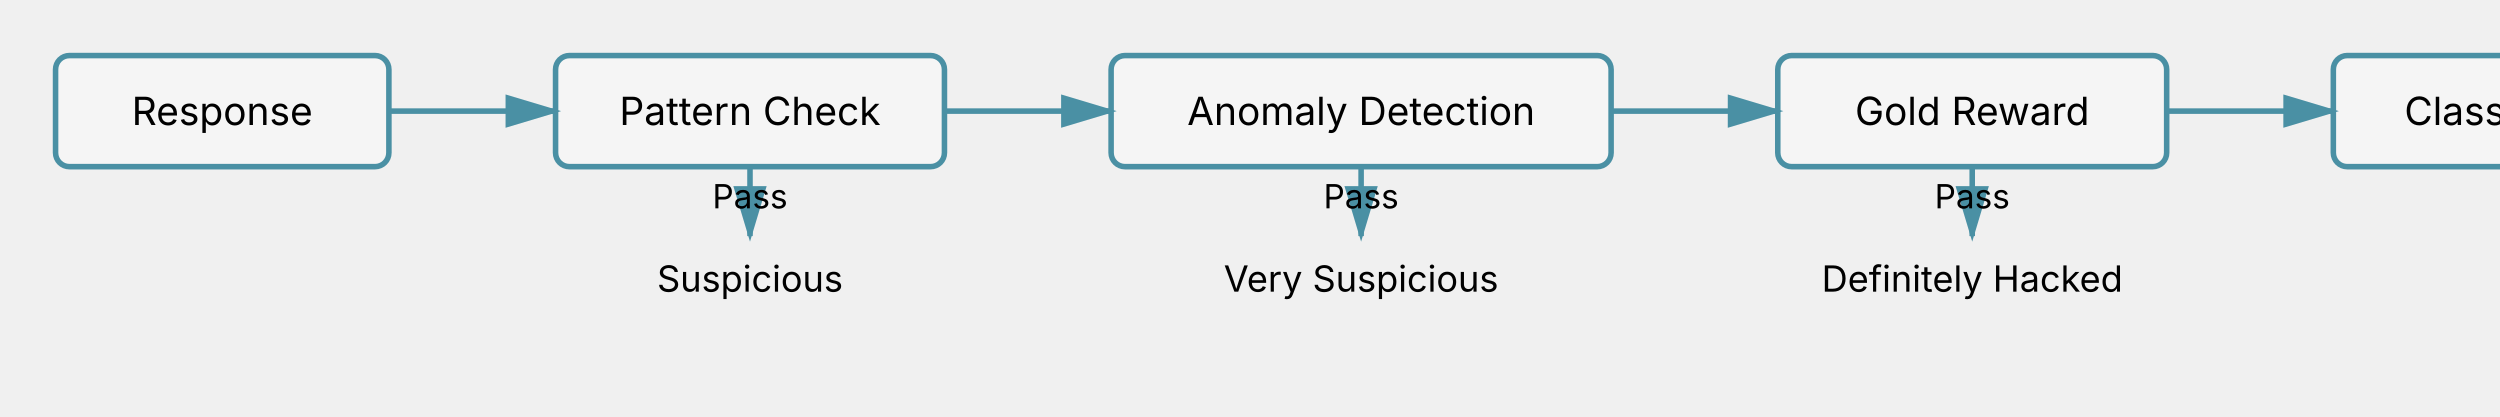
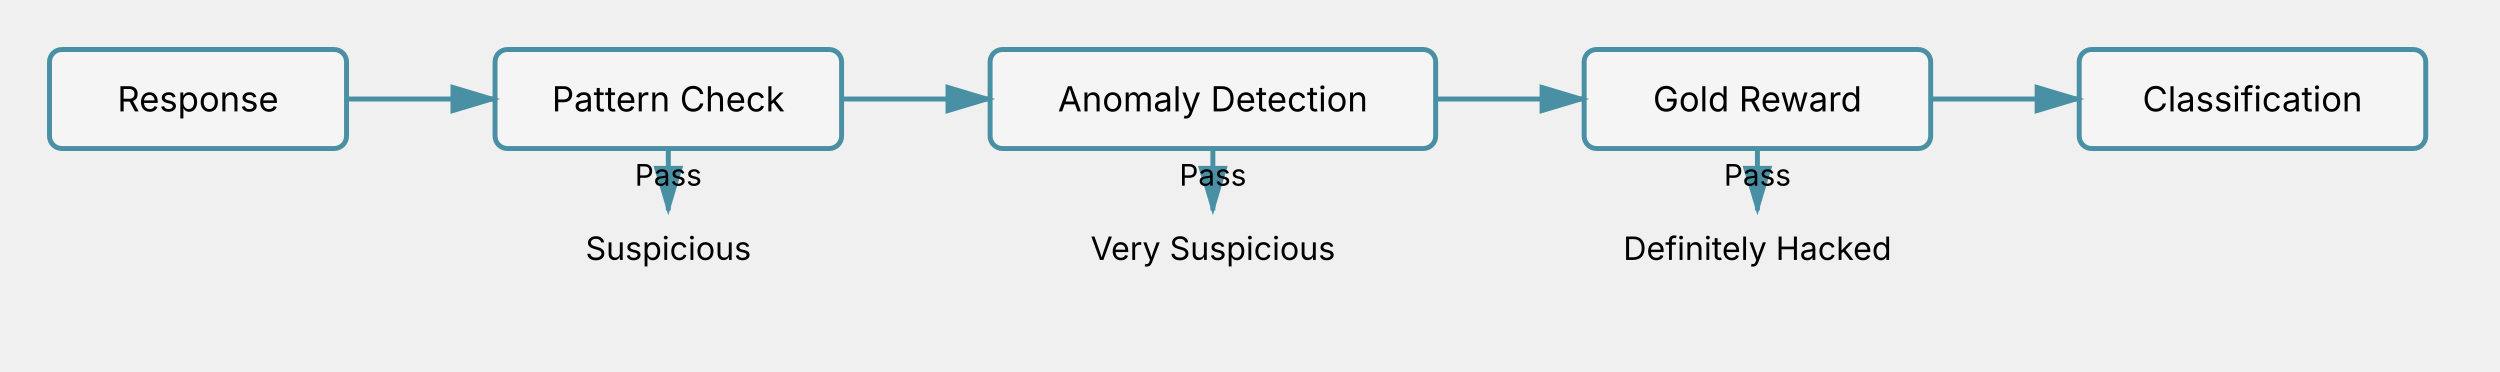
- <svg xmlns="http://www.w3.org/2000/svg" viewBox="0 0 900 150">
+ <svg xmlns="http://www.w3.org/2000/svg" viewBox="0 0 1010 150">
  <style>
    /* Light mode (default) */
    text { fill: #000000; }
    .axis-text { fill: #000000; }
    .label-text { fill: #666666; }
    line[stroke="#333"] { stroke: #333333; }

    /* Adaptive backgrounds */
    .bg-main { fill: #f5f5f5; }

    /* Dark mode */
    @media (prefers-color-scheme: dark) {
      text { fill: #ffffff; }
      .axis-text { fill: #ffffff; }
      .label-text { fill: #cccccc; }
      line[stroke="#333"] { stroke: #cccccc; }

      /* Adaptive backgrounds for dark mode */
      .bg-main { fill: #2d2d2d; }

      /* Keep white text white in dark mode (for colored backgrounds) */
      text[fill="#fff"],
      text[fill="#ffffff"],
      text[fill="white"] {
        fill: #ffffff;
      }

      /* Keep colored text readable in dark mode */
      text[fill="#E57373"] { fill: #ef5350; }
      text[fill="#81C784"] { fill: #66bb6a; }
      text[fill="#FFB74D"] { fill: #ffa726; }
      text[fill="#4A90A4"] { fill: #4fc3f7; }

      /* Override dark inline text colors */
      text[fill="#000"],
      text[fill="#000000"],
      text[fill="#333"],
      text[fill="#666"] {
        fill: #ffffff;
      }
    }
  </style>
  <defs>
    <marker id="arrowhead3" markerWidth="10" markerHeight="10" refX="9" refY="3" orient="auto">
      <polygon points="0 0, 10 3, 0 6" fill="#4A90A4" />
    </marker>
  </defs>
  <rect x="20" y="20" width="120" height="40" class="bg-main" stroke="#4A90A4" stroke-width="2" rx="5" />
  <text x="80" y="45" text-anchor="middle" font-family="system-ui, -apple-system, sans-serif" font-size="14" fill="#333">Response</text>
  <rect x="200" y="20" width="140" height="40" class="bg-main" stroke="#4A90A4" stroke-width="2" rx="5" />
  <text x="270" y="45" text-anchor="middle" font-family="system-ui, -apple-system, sans-serif" font-size="14" fill="#333">Pattern Check</text>
  <rect x="400" y="20" width="180" height="40" class="bg-main" stroke="#4A90A4" stroke-width="2" rx="5" />
  <text x="490" y="45" text-anchor="middle" font-family="system-ui, -apple-system, sans-serif" font-size="14" fill="#333">Anomaly Detection</text>
  <rect x="640" y="20" width="140" height="40" class="bg-main" stroke="#4A90A4" stroke-width="2" rx="5" />
  <text x="710" y="45" text-anchor="middle" font-family="system-ui, -apple-system, sans-serif" font-size="14" fill="#333">Gold Reward</text>
  <rect x="840" y="20" width="140" height="40" class="bg-main" stroke="#4A90A4" stroke-width="2" rx="5" />
  <text x="910" y="45" text-anchor="middle" font-family="system-ui, -apple-system, sans-serif" font-size="14" fill="#333">Classification</text>
  <line x1="140" y1="40" x2="200" y2="40" stroke="#4A90A4" stroke-width="2" marker-end="url(#arrowhead3)" />
  <line x1="340" y1="40" x2="400" y2="40" stroke="#4A90A4" stroke-width="2" marker-end="url(#arrowhead3)" />
  <line x1="580" y1="40" x2="640" y2="40" stroke="#4A90A4" stroke-width="2" marker-end="url(#arrowhead3)" />
  <line x1="780" y1="40" x2="840" y2="40" stroke="#4A90A4" stroke-width="2" marker-end="url(#arrowhead3)" />
  <line x1="270" y1="60" x2="270" y2="85" stroke="#4A90A4" stroke-width="2" marker-end="url(#arrowhead3)" />
  <text x="270" y="75" text-anchor="middle" font-family="system-ui, -apple-system, sans-serif" font-size="12" fill="#4A90A4">Pass</text>
  <text x="270" y="105" text-anchor="middle" font-family="system-ui, -apple-system, sans-serif" font-size="13" fill="#333">Suspicious</text>
  <line x1="490" y1="60" x2="490" y2="85" stroke="#4A90A4" stroke-width="2" marker-end="url(#arrowhead3)" />
  <text x="490" y="75" text-anchor="middle" font-family="system-ui, -apple-system, sans-serif" font-size="12" fill="#4A90A4">Pass</text>
  <text x="490" y="105" text-anchor="middle" font-family="system-ui, -apple-system, sans-serif" font-size="13" fill="#333">Very Suspicious</text>
  <line x1="710" y1="60" x2="710" y2="85" stroke="#4A90A4" stroke-width="2" marker-end="url(#arrowhead3)" />
  <text x="710" y="75" text-anchor="middle" font-family="system-ui, -apple-system, sans-serif" font-size="12" fill="#4A90A4">Pass</text>
  <text x="710" y="105" text-anchor="middle" font-family="system-ui, -apple-system, sans-serif" font-size="13" fill="#333">Definitely Hacked</text>
</svg>
